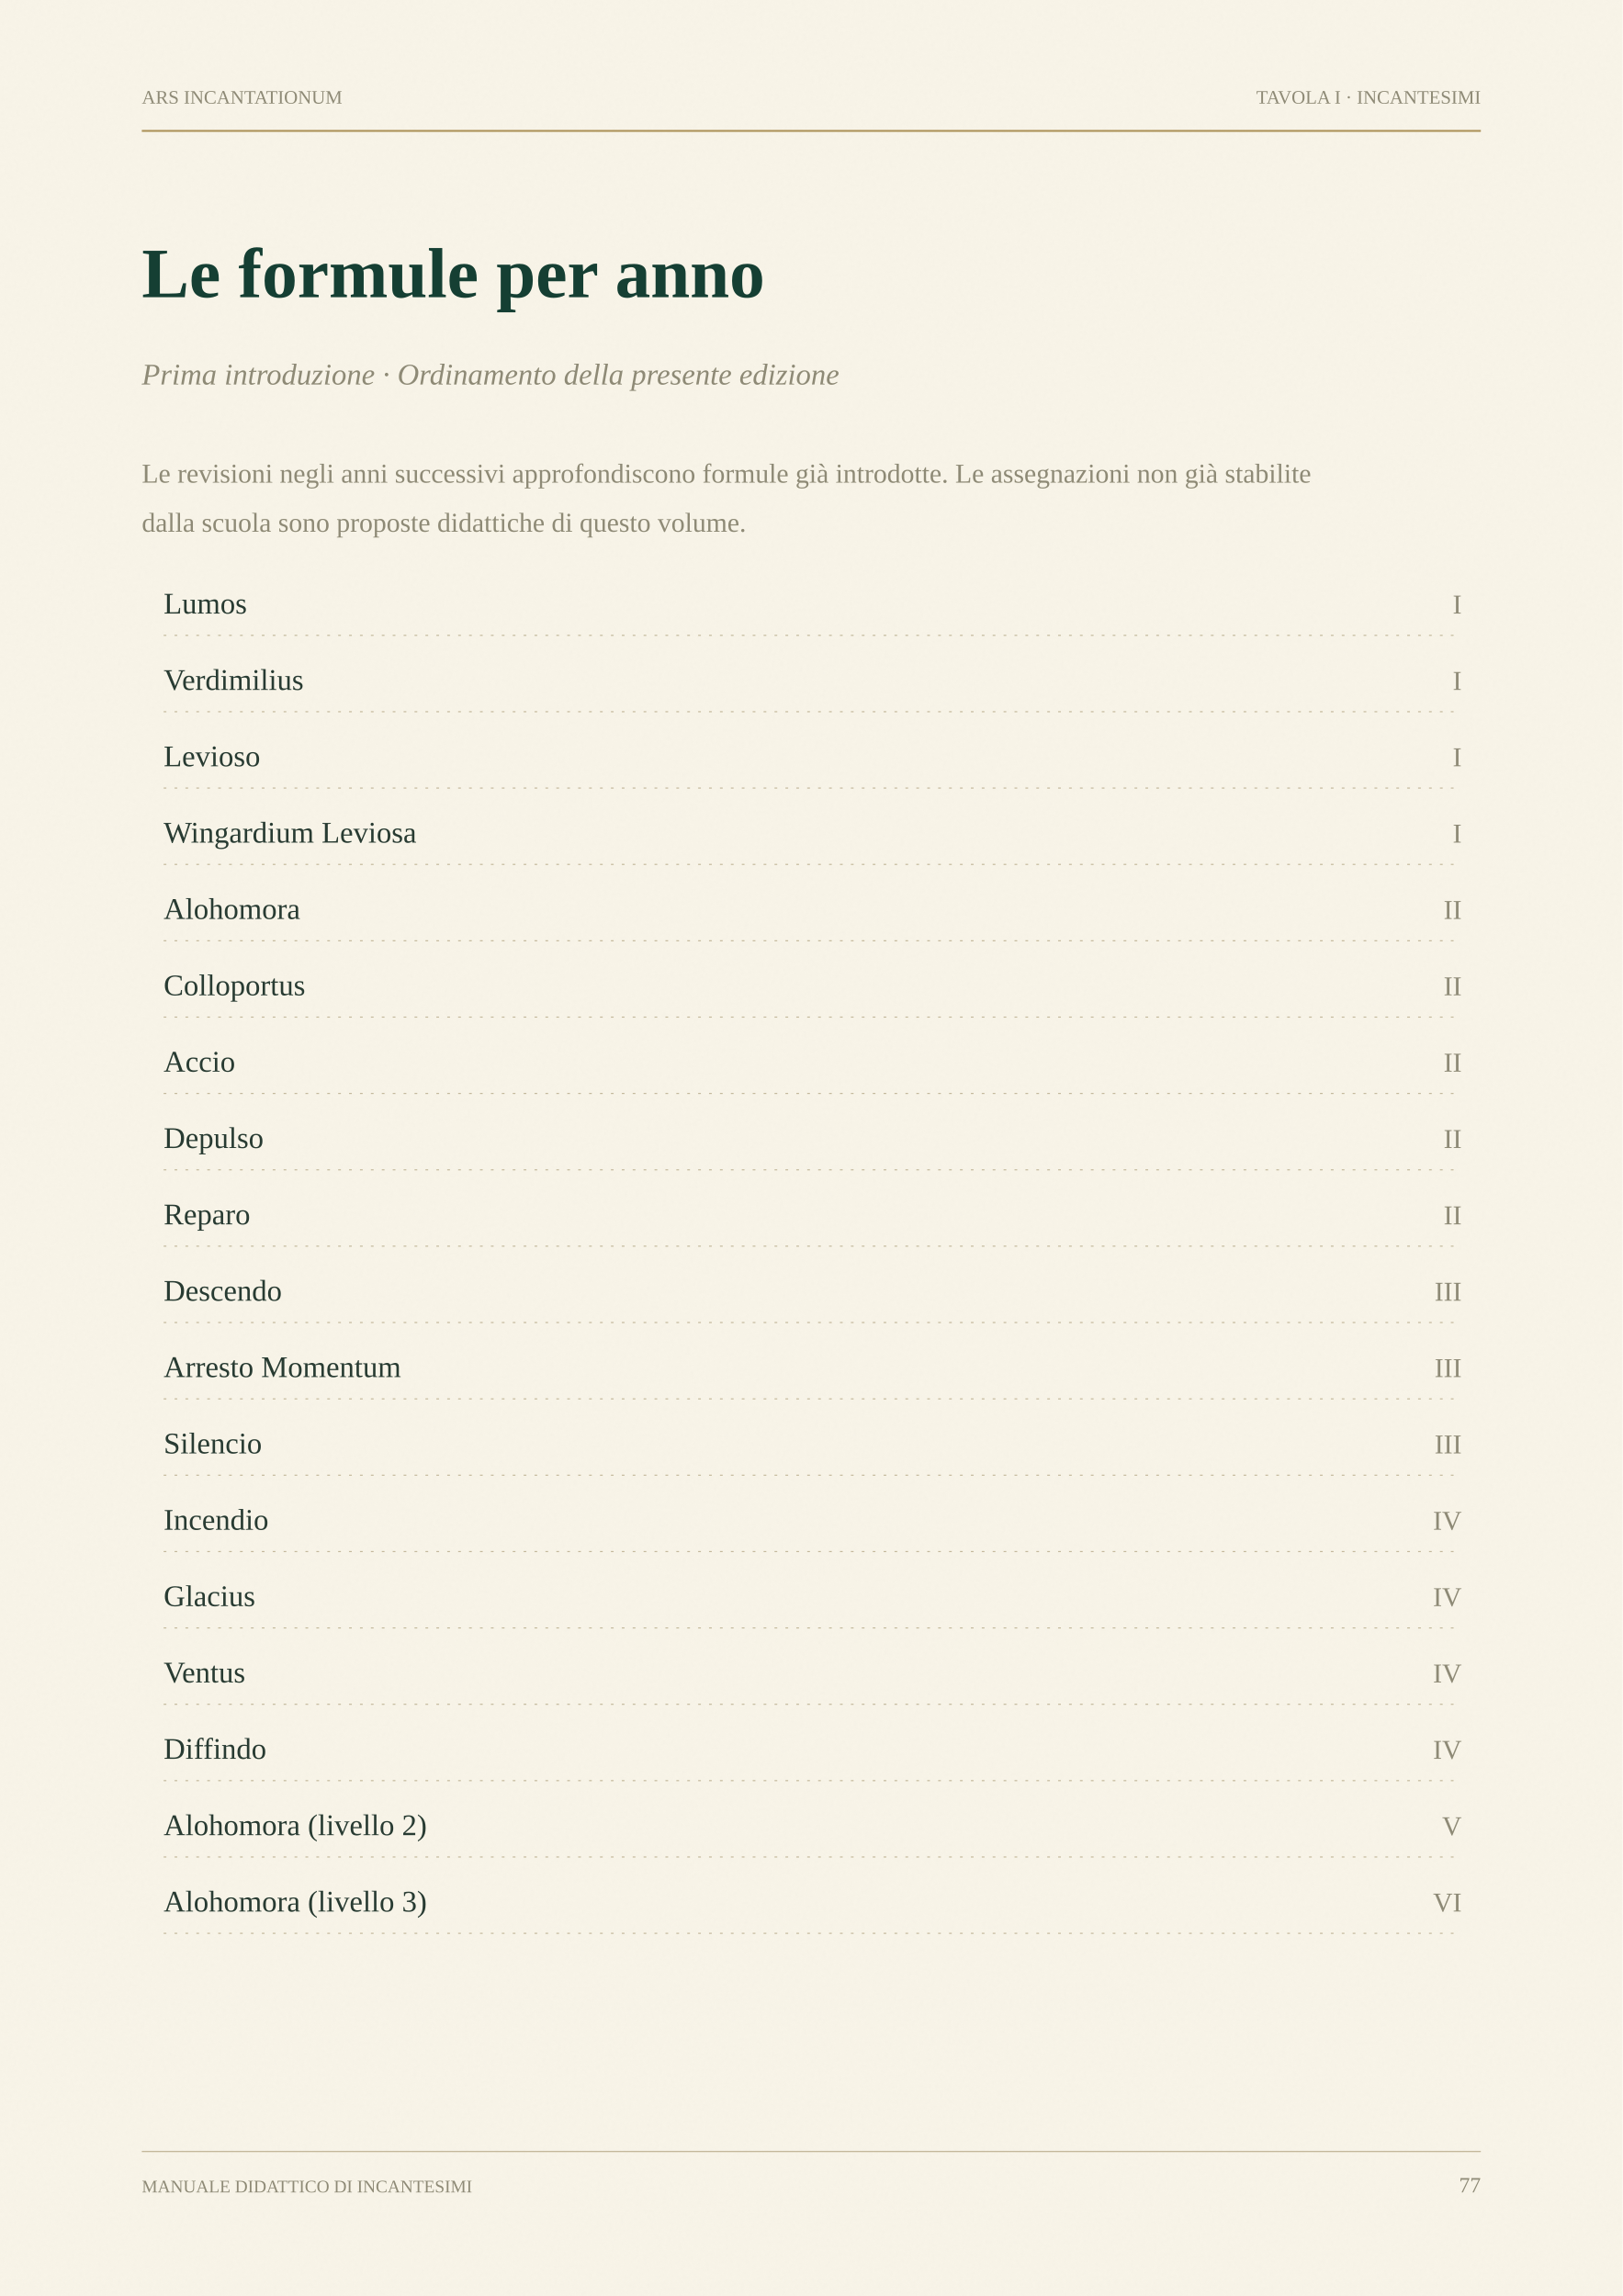
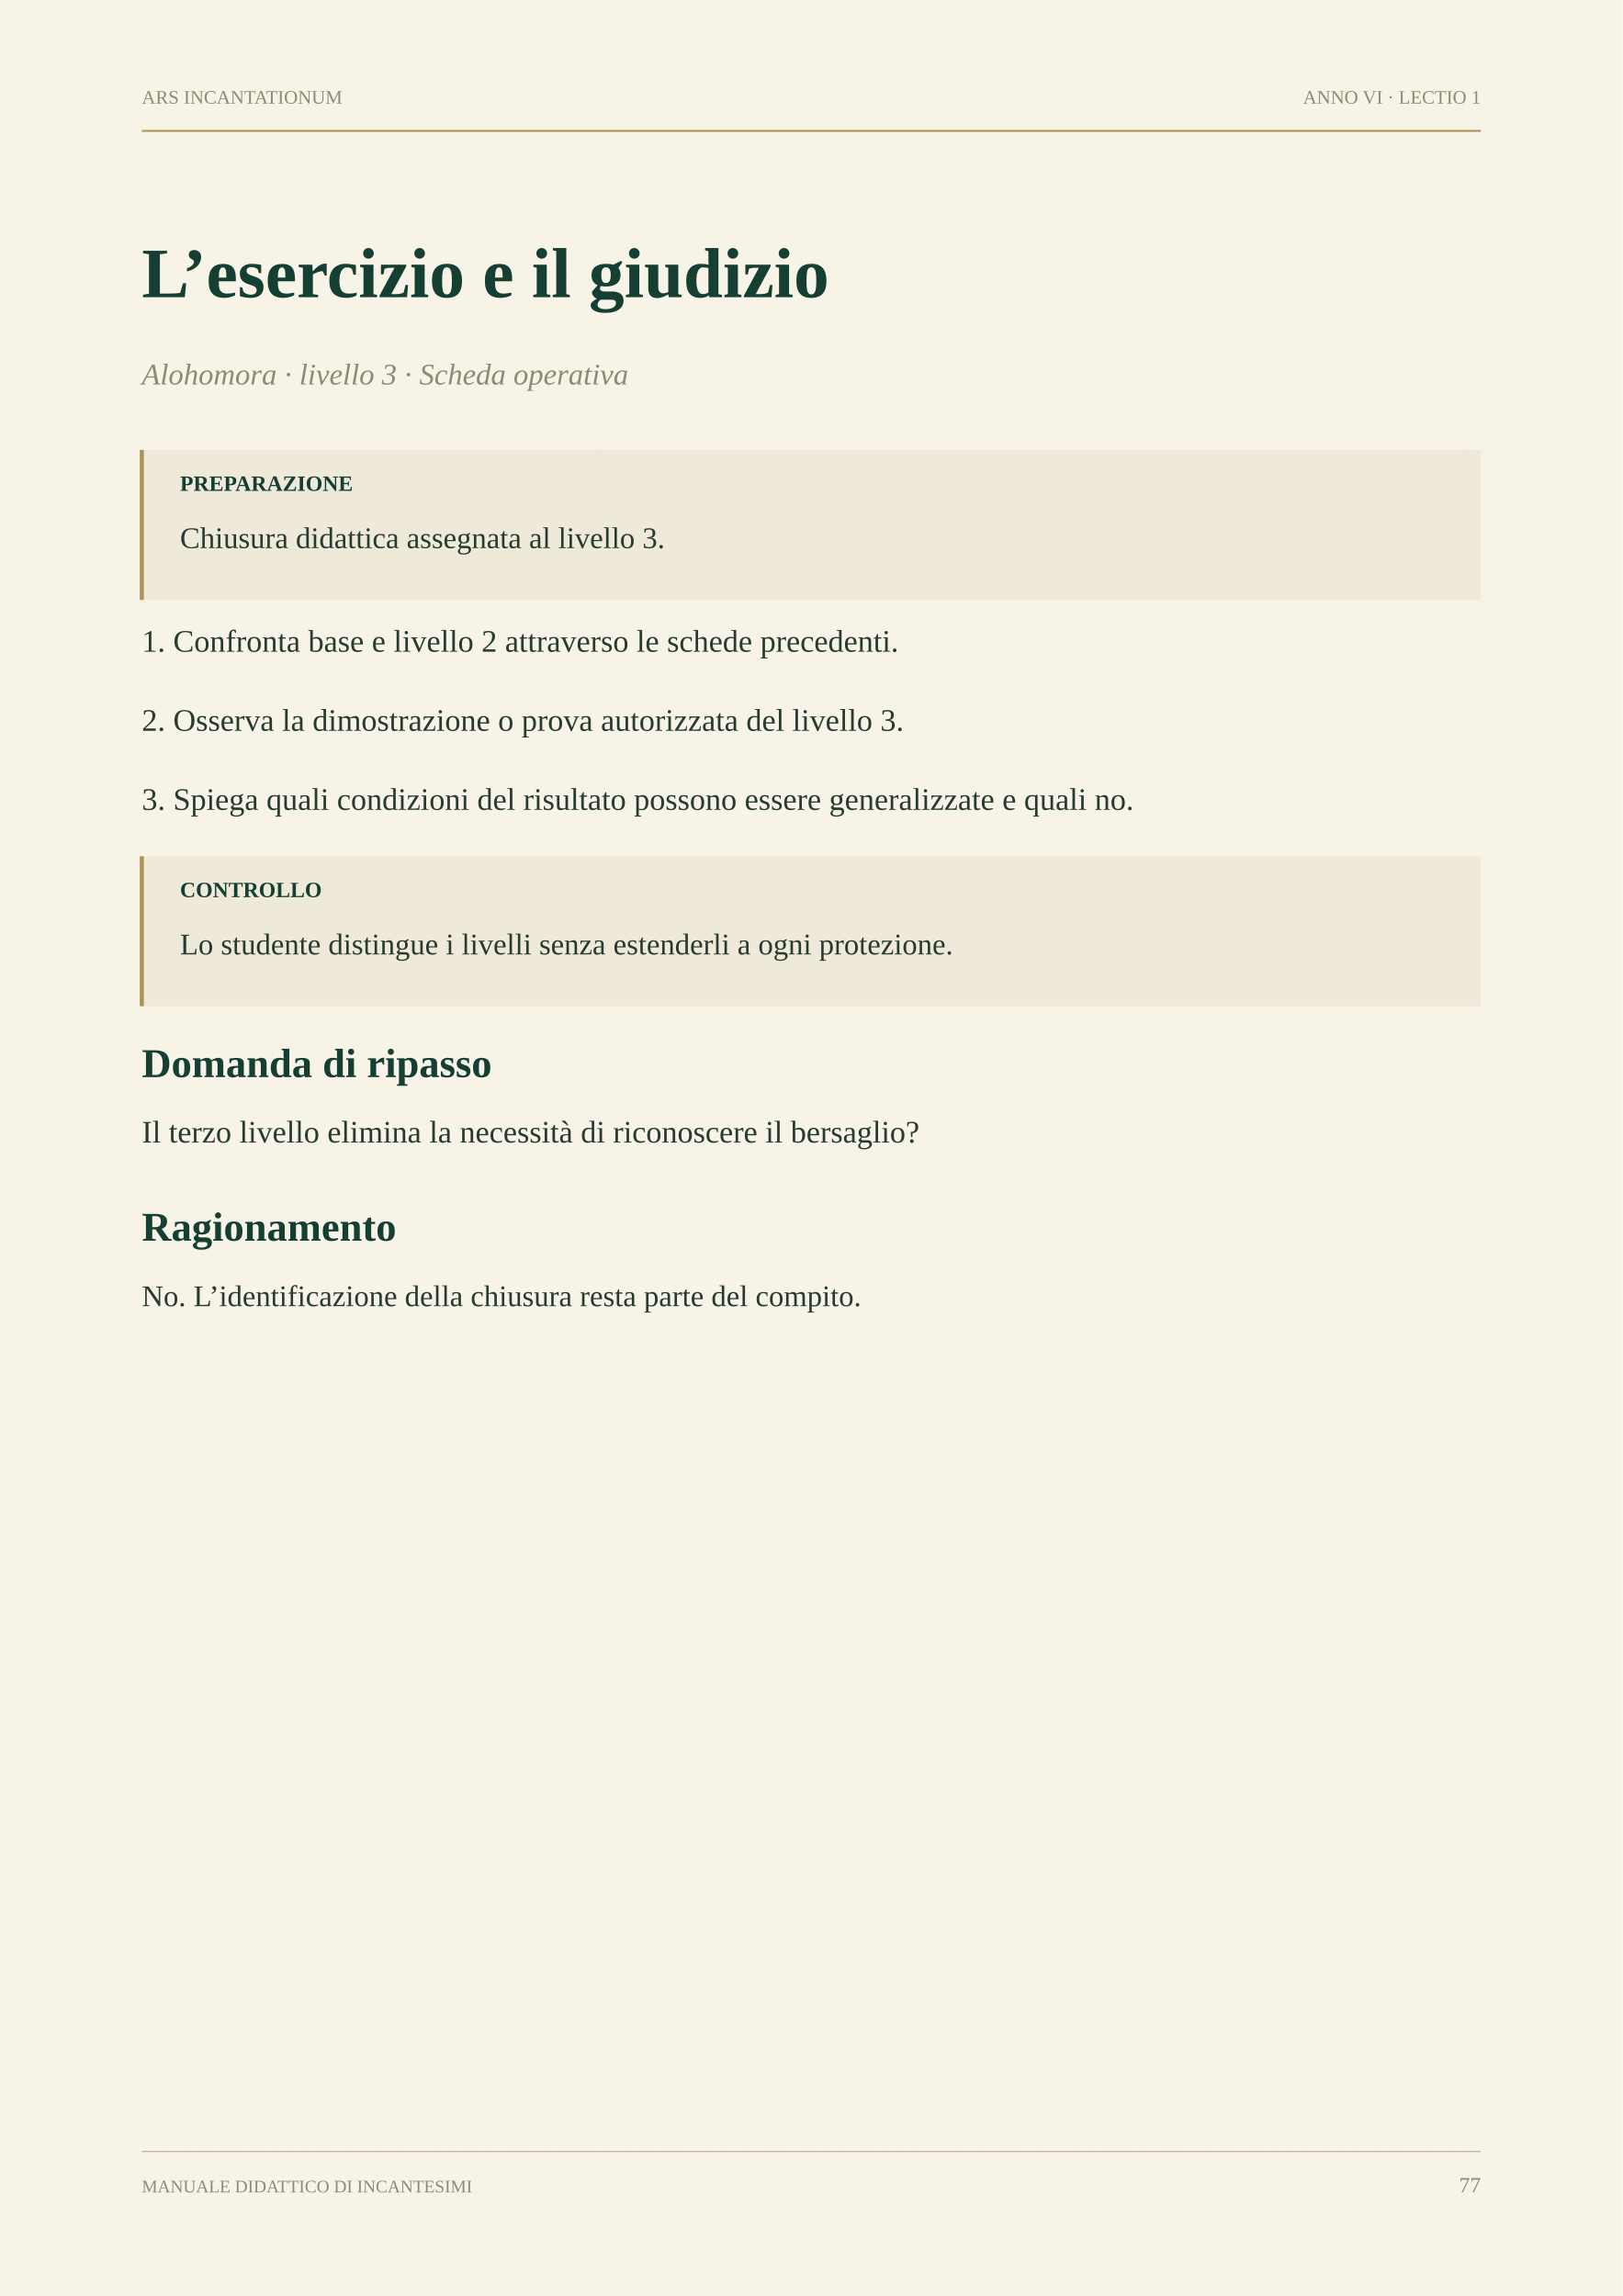
<svg xmlns="http://www.w3.org/2000/svg" width="595" height="842" viewBox="0 0 595 842">
  <defs>
    <filter id="grain">
      <feTurbulence type="fractalNoise" baseFrequency=".7" numOctaves="3" stitchTiles="stitch" />
      <feColorMatrix type="saturate" values="0" />
    </filter>
    <pattern id="paper" width="595" height="842" patternUnits="userSpaceOnUse">
      <rect width="595" height="842" filter="url(#grain)" opacity=".17" />
    </pattern>
    <linearGradient id="leather">
      <stop stop-color="#072a22" />
      <stop offset=".12" stop-color="#19483b" />
      <stop offset=".6" stop-color="#103c30" />
      <stop offset="1" stop-color="#05261e" />
    </linearGradient>
  </defs>
  <rect width="595" height="842" fill="#f8f4e8" />
  <rect width="595" height="842" fill="url(#paper)" opacity=".17" />
  <text x="52" y="38" font-family="Georgia, Times New Roman, serif" font-size="7" fill="#8e8a76">ARS INCANTATIONUM</text>
-   <text x="543" y="38" font-family="Georgia, Times New Roman, serif" font-size="7" fill="#8e8a76" text-anchor="end">TAVOLA I · INCANTESIMI</text>
+   <text x="543" y="38" font-family="Georgia, Times New Roman, serif" font-size="7" fill="#8e8a76" text-anchor="end">ANNO VI · LECTIO 1</text>
  <path d="M52 48H543" stroke="#ac9258" stroke-width=".7" />
-   <text x="52" y="109" font-family="Georgia, Times New Roman, serif" font-size="26" fill="#153f33" font-weight="bold">Le formule per anno</text>
-   <text x="52" y="141" font-family="Georgia, Times New Roman, serif" font-size="11" fill="#8e8a76" font-style="italic">Prima introduzione · Ordinamento della presente edizione</text>
-   <text x="52" y="177" font-family="Georgia, Times New Roman, serif" font-size="10" fill="#8e8a76">Le revisioni negli anni successivi approfondiscono formule già introdotte. Le assegnazioni non già stabilite</text>
-   <text x="52" y="195" font-family="Georgia, Times New Roman, serif" font-size="10" fill="#8e8a76">dalla scuola sono proposte didattiche di questo volume.</text>
-   <text x="60" y="225" font-family="Georgia, Times New Roman, serif" font-size="11" fill="#283b32">Lumos</text>
-   <text x="536" y="225" font-family="Georgia, Times New Roman, serif" font-size="10" fill="#8e8a76" text-anchor="end">I</text>
-   <path d="M60 233H536" stroke="#c3b89b" stroke-dasharray="1 3" stroke-width=".4" />
-   <text x="60" y="253" font-family="Georgia, Times New Roman, serif" font-size="11" fill="#283b32">Verdimilius</text>
-   <text x="536" y="253" font-family="Georgia, Times New Roman, serif" font-size="10" fill="#8e8a76" text-anchor="end">I</text>
-   <path d="M60 261H536" stroke="#c3b89b" stroke-dasharray="1 3" stroke-width=".4" />
-   <text x="60" y="281" font-family="Georgia, Times New Roman, serif" font-size="11" fill="#283b32">Levioso</text>
-   <text x="536" y="281" font-family="Georgia, Times New Roman, serif" font-size="10" fill="#8e8a76" text-anchor="end">I</text>
-   <path d="M60 289H536" stroke="#c3b89b" stroke-dasharray="1 3" stroke-width=".4" />
-   <text x="60" y="309" font-family="Georgia, Times New Roman, serif" font-size="11" fill="#283b32">Wingardium Leviosa</text>
-   <text x="536" y="309" font-family="Georgia, Times New Roman, serif" font-size="10" fill="#8e8a76" text-anchor="end">I</text>
-   <path d="M60 317H536" stroke="#c3b89b" stroke-dasharray="1 3" stroke-width=".4" />
-   <text x="60" y="337" font-family="Georgia, Times New Roman, serif" font-size="11" fill="#283b32">Alohomora</text>
-   <text x="536" y="337" font-family="Georgia, Times New Roman, serif" font-size="10" fill="#8e8a76" text-anchor="end">II</text>
-   <path d="M60 345H536" stroke="#c3b89b" stroke-dasharray="1 3" stroke-width=".4" />
-   <text x="60" y="365" font-family="Georgia, Times New Roman, serif" font-size="11" fill="#283b32">Colloportus</text>
-   <text x="536" y="365" font-family="Georgia, Times New Roman, serif" font-size="10" fill="#8e8a76" text-anchor="end">II</text>
-   <path d="M60 373H536" stroke="#c3b89b" stroke-dasharray="1 3" stroke-width=".4" />
-   <text x="60" y="393" font-family="Georgia, Times New Roman, serif" font-size="11" fill="#283b32">Accio</text>
-   <text x="536" y="393" font-family="Georgia, Times New Roman, serif" font-size="10" fill="#8e8a76" text-anchor="end">II</text>
-   <path d="M60 401H536" stroke="#c3b89b" stroke-dasharray="1 3" stroke-width=".4" />
-   <text x="60" y="421" font-family="Georgia, Times New Roman, serif" font-size="11" fill="#283b32">Depulso</text>
-   <text x="536" y="421" font-family="Georgia, Times New Roman, serif" font-size="10" fill="#8e8a76" text-anchor="end">II</text>
-   <path d="M60 429H536" stroke="#c3b89b" stroke-dasharray="1 3" stroke-width=".4" />
-   <text x="60" y="449" font-family="Georgia, Times New Roman, serif" font-size="11" fill="#283b32">Reparo</text>
-   <text x="536" y="449" font-family="Georgia, Times New Roman, serif" font-size="10" fill="#8e8a76" text-anchor="end">II</text>
-   <path d="M60 457H536" stroke="#c3b89b" stroke-dasharray="1 3" stroke-width=".4" />
-   <text x="60" y="477" font-family="Georgia, Times New Roman, serif" font-size="11" fill="#283b32">Descendo</text>
-   <text x="536" y="477" font-family="Georgia, Times New Roman, serif" font-size="10" fill="#8e8a76" text-anchor="end">III</text>
-   <path d="M60 485H536" stroke="#c3b89b" stroke-dasharray="1 3" stroke-width=".4" />
-   <text x="60" y="505" font-family="Georgia, Times New Roman, serif" font-size="11" fill="#283b32">Arresto Momentum</text>
-   <text x="536" y="505" font-family="Georgia, Times New Roman, serif" font-size="10" fill="#8e8a76" text-anchor="end">III</text>
-   <path d="M60 513H536" stroke="#c3b89b" stroke-dasharray="1 3" stroke-width=".4" />
-   <text x="60" y="533" font-family="Georgia, Times New Roman, serif" font-size="11" fill="#283b32">Silencio</text>
-   <text x="536" y="533" font-family="Georgia, Times New Roman, serif" font-size="10" fill="#8e8a76" text-anchor="end">III</text>
-   <path d="M60 541H536" stroke="#c3b89b" stroke-dasharray="1 3" stroke-width=".4" />
-   <text x="60" y="561" font-family="Georgia, Times New Roman, serif" font-size="11" fill="#283b32">Incendio</text>
-   <text x="536" y="561" font-family="Georgia, Times New Roman, serif" font-size="10" fill="#8e8a76" text-anchor="end">IV</text>
-   <path d="M60 569H536" stroke="#c3b89b" stroke-dasharray="1 3" stroke-width=".4" />
-   <text x="60" y="589" font-family="Georgia, Times New Roman, serif" font-size="11" fill="#283b32">Glacius</text>
-   <text x="536" y="589" font-family="Georgia, Times New Roman, serif" font-size="10" fill="#8e8a76" text-anchor="end">IV</text>
-   <path d="M60 597H536" stroke="#c3b89b" stroke-dasharray="1 3" stroke-width=".4" />
-   <text x="60" y="617" font-family="Georgia, Times New Roman, serif" font-size="11" fill="#283b32">Ventus</text>
-   <text x="536" y="617" font-family="Georgia, Times New Roman, serif" font-size="10" fill="#8e8a76" text-anchor="end">IV</text>
-   <path d="M60 625H536" stroke="#c3b89b" stroke-dasharray="1 3" stroke-width=".4" />
-   <text x="60" y="645" font-family="Georgia, Times New Roman, serif" font-size="11" fill="#283b32">Diffindo</text>
-   <text x="536" y="645" font-family="Georgia, Times New Roman, serif" font-size="10" fill="#8e8a76" text-anchor="end">IV</text>
-   <path d="M60 653H536" stroke="#c3b89b" stroke-dasharray="1 3" stroke-width=".4" />
-   <text x="60" y="673" font-family="Georgia, Times New Roman, serif" font-size="11" fill="#283b32">Alohomora (livello 2)</text>
-   <text x="536" y="673" font-family="Georgia, Times New Roman, serif" font-size="10" fill="#8e8a76" text-anchor="end">V</text>
-   <path d="M60 681H536" stroke="#c3b89b" stroke-dasharray="1 3" stroke-width=".4" />
-   <text x="60" y="701" font-family="Georgia, Times New Roman, serif" font-size="11" fill="#283b32">Alohomora (livello 3)</text>
-   <text x="536" y="701" font-family="Georgia, Times New Roman, serif" font-size="10" fill="#8e8a76" text-anchor="end">VI</text>
-   <path d="M60 709H536" stroke="#c3b89b" stroke-dasharray="1 3" stroke-width=".4" />
+   <text x="52" y="109" font-family="Georgia, Times New Roman, serif" font-size="26" fill="#153f33" font-weight="bold">L’esercizio e il giudizio</text>
+   <text x="52" y="141" font-family="Georgia, Times New Roman, serif" font-size="11" fill="#8e8a76" font-style="italic">Alohomora · livello 3 · Scheda operativa</text>
+   <rect x="52" y="165" width="491" height="55" fill="#eee9d8" />
+   <path d="M52 165v55" stroke="#ac9258" stroke-width="1.5" />
+   <text x="66" y="180" font-family="Georgia, Times New Roman, serif" font-size="8" fill="#153f33" font-weight="bold">PREPARAZIONE</text>
+   <text x="66" y="201" font-family="Georgia, Times New Roman, serif" font-size="11" fill="#283b32">Chiusura didattica assegnata al livello 3.</text>
+   <text x="52" y="239" font-family="Georgia, Times New Roman, serif" font-size="11.5" fill="#283b32">1. Confronta base e livello 2 attraverso le schede precedenti.</text>
+   <text x="52" y="268" font-family="Georgia, Times New Roman, serif" font-size="11.5" fill="#283b32">2. Osserva la dimostrazione o prova autorizzata del livello 3.</text>
+   <text x="52" y="297" font-family="Georgia, Times New Roman, serif" font-size="11.5" fill="#283b32">3. Spiega quali condizioni del risultato possono essere generalizzate e quali no.</text>
+   <rect x="52" y="314" width="491" height="55" fill="#eee9d8" />
+   <path d="M52 314v55" stroke="#ac9258" stroke-width="1.5" />
+   <text x="66" y="329" font-family="Georgia, Times New Roman, serif" font-size="8" fill="#153f33" font-weight="bold">CONTROLLO</text>
+   <text x="66" y="350" font-family="Georgia, Times New Roman, serif" font-size="11" fill="#283b32">Lo studente distingue i livelli senza estenderli a ogni protezione.</text>
+   <text x="52" y="395" font-family="Georgia, Times New Roman, serif" font-size="15" fill="#153f33" font-weight="bold">Domanda di ripasso</text>
+   <text x="52" y="419" font-family="Georgia, Times New Roman, serif" font-size="11.5" fill="#283b32">Il terzo livello elimina la necessità di riconoscere il bersaglio?</text>
+   <text x="52" y="455" font-family="Georgia, Times New Roman, serif" font-size="15" fill="#153f33" font-weight="bold">Ragionamento</text>
+   <text x="52" y="479" font-family="Georgia, Times New Roman, serif" font-size="11" fill="#283b32">No. L’identificazione della chiusura resta parte del compito.</text>
  <path d="M52 789H543" stroke="#c3b89b" stroke-width=".45" />
  <text x="52" y="804" font-family="Georgia, Times New Roman, serif" font-size="6.5" fill="#8e8a76">MANUALE DIDATTICO DI INCANTESIMI</text>
  <text x="543" y="804" font-family="Georgia, Times New Roman, serif" font-size="8" fill="#8e8a76" text-anchor="end">77</text>
</svg>
